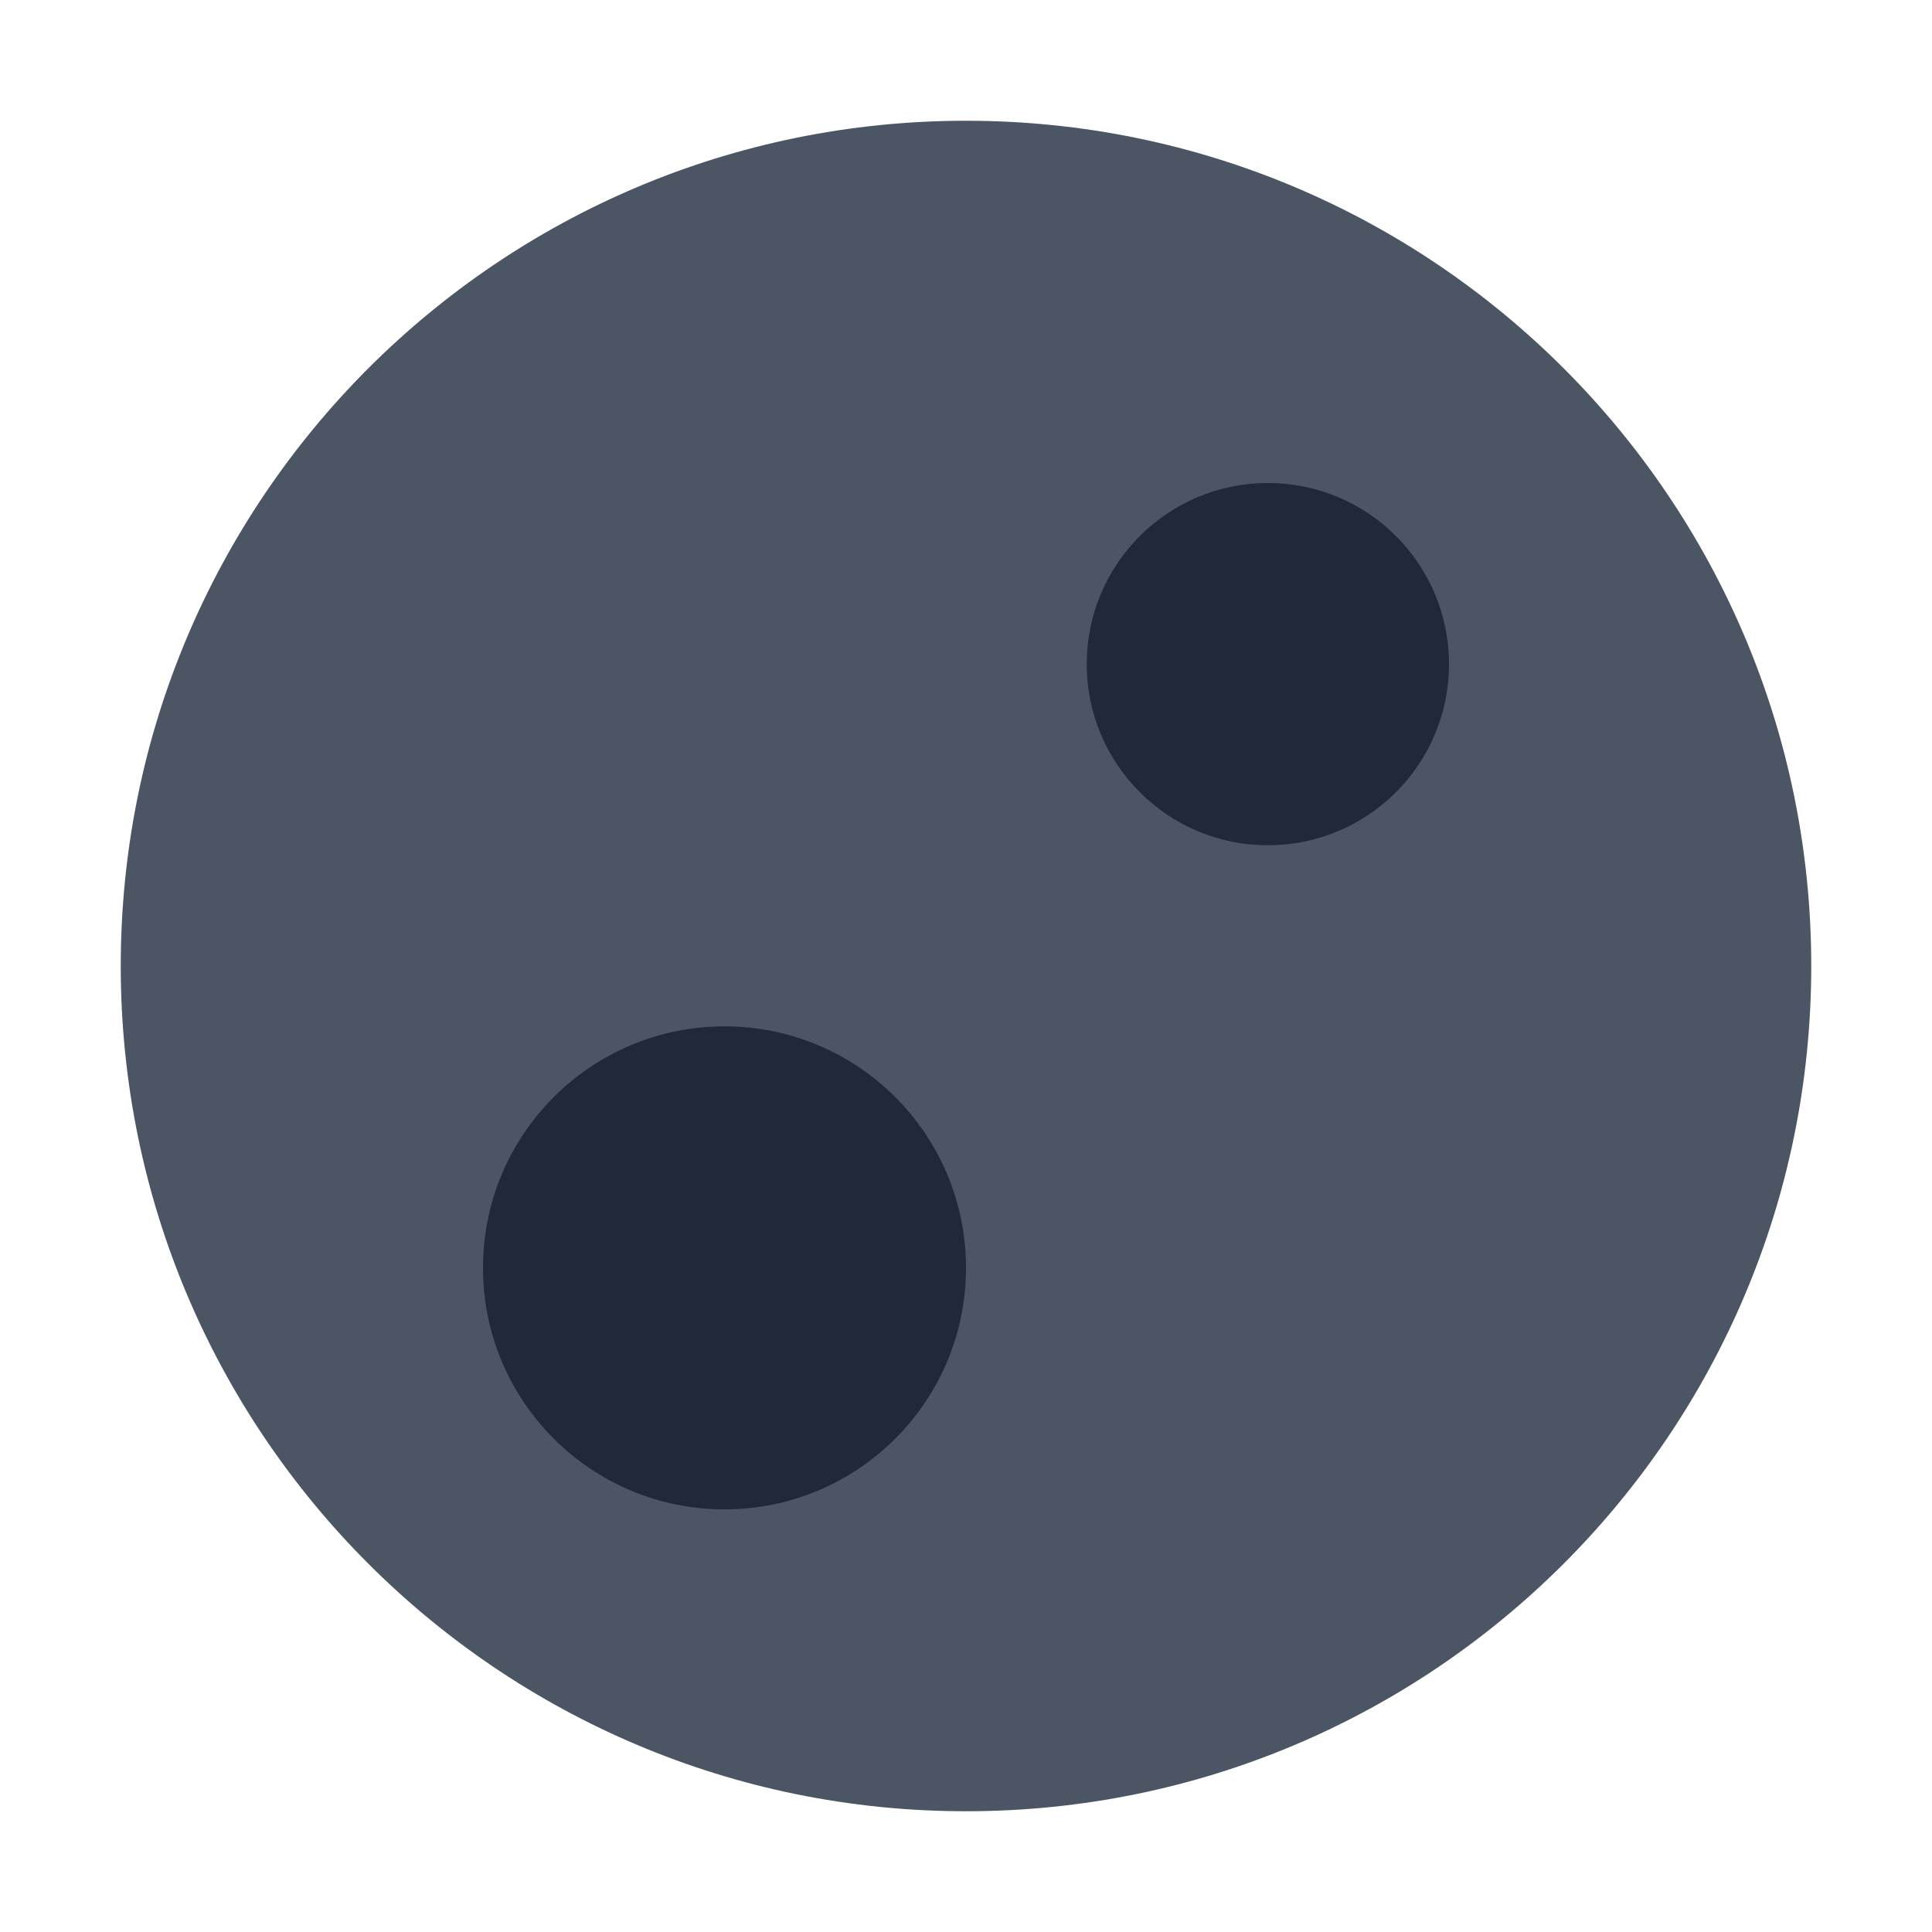
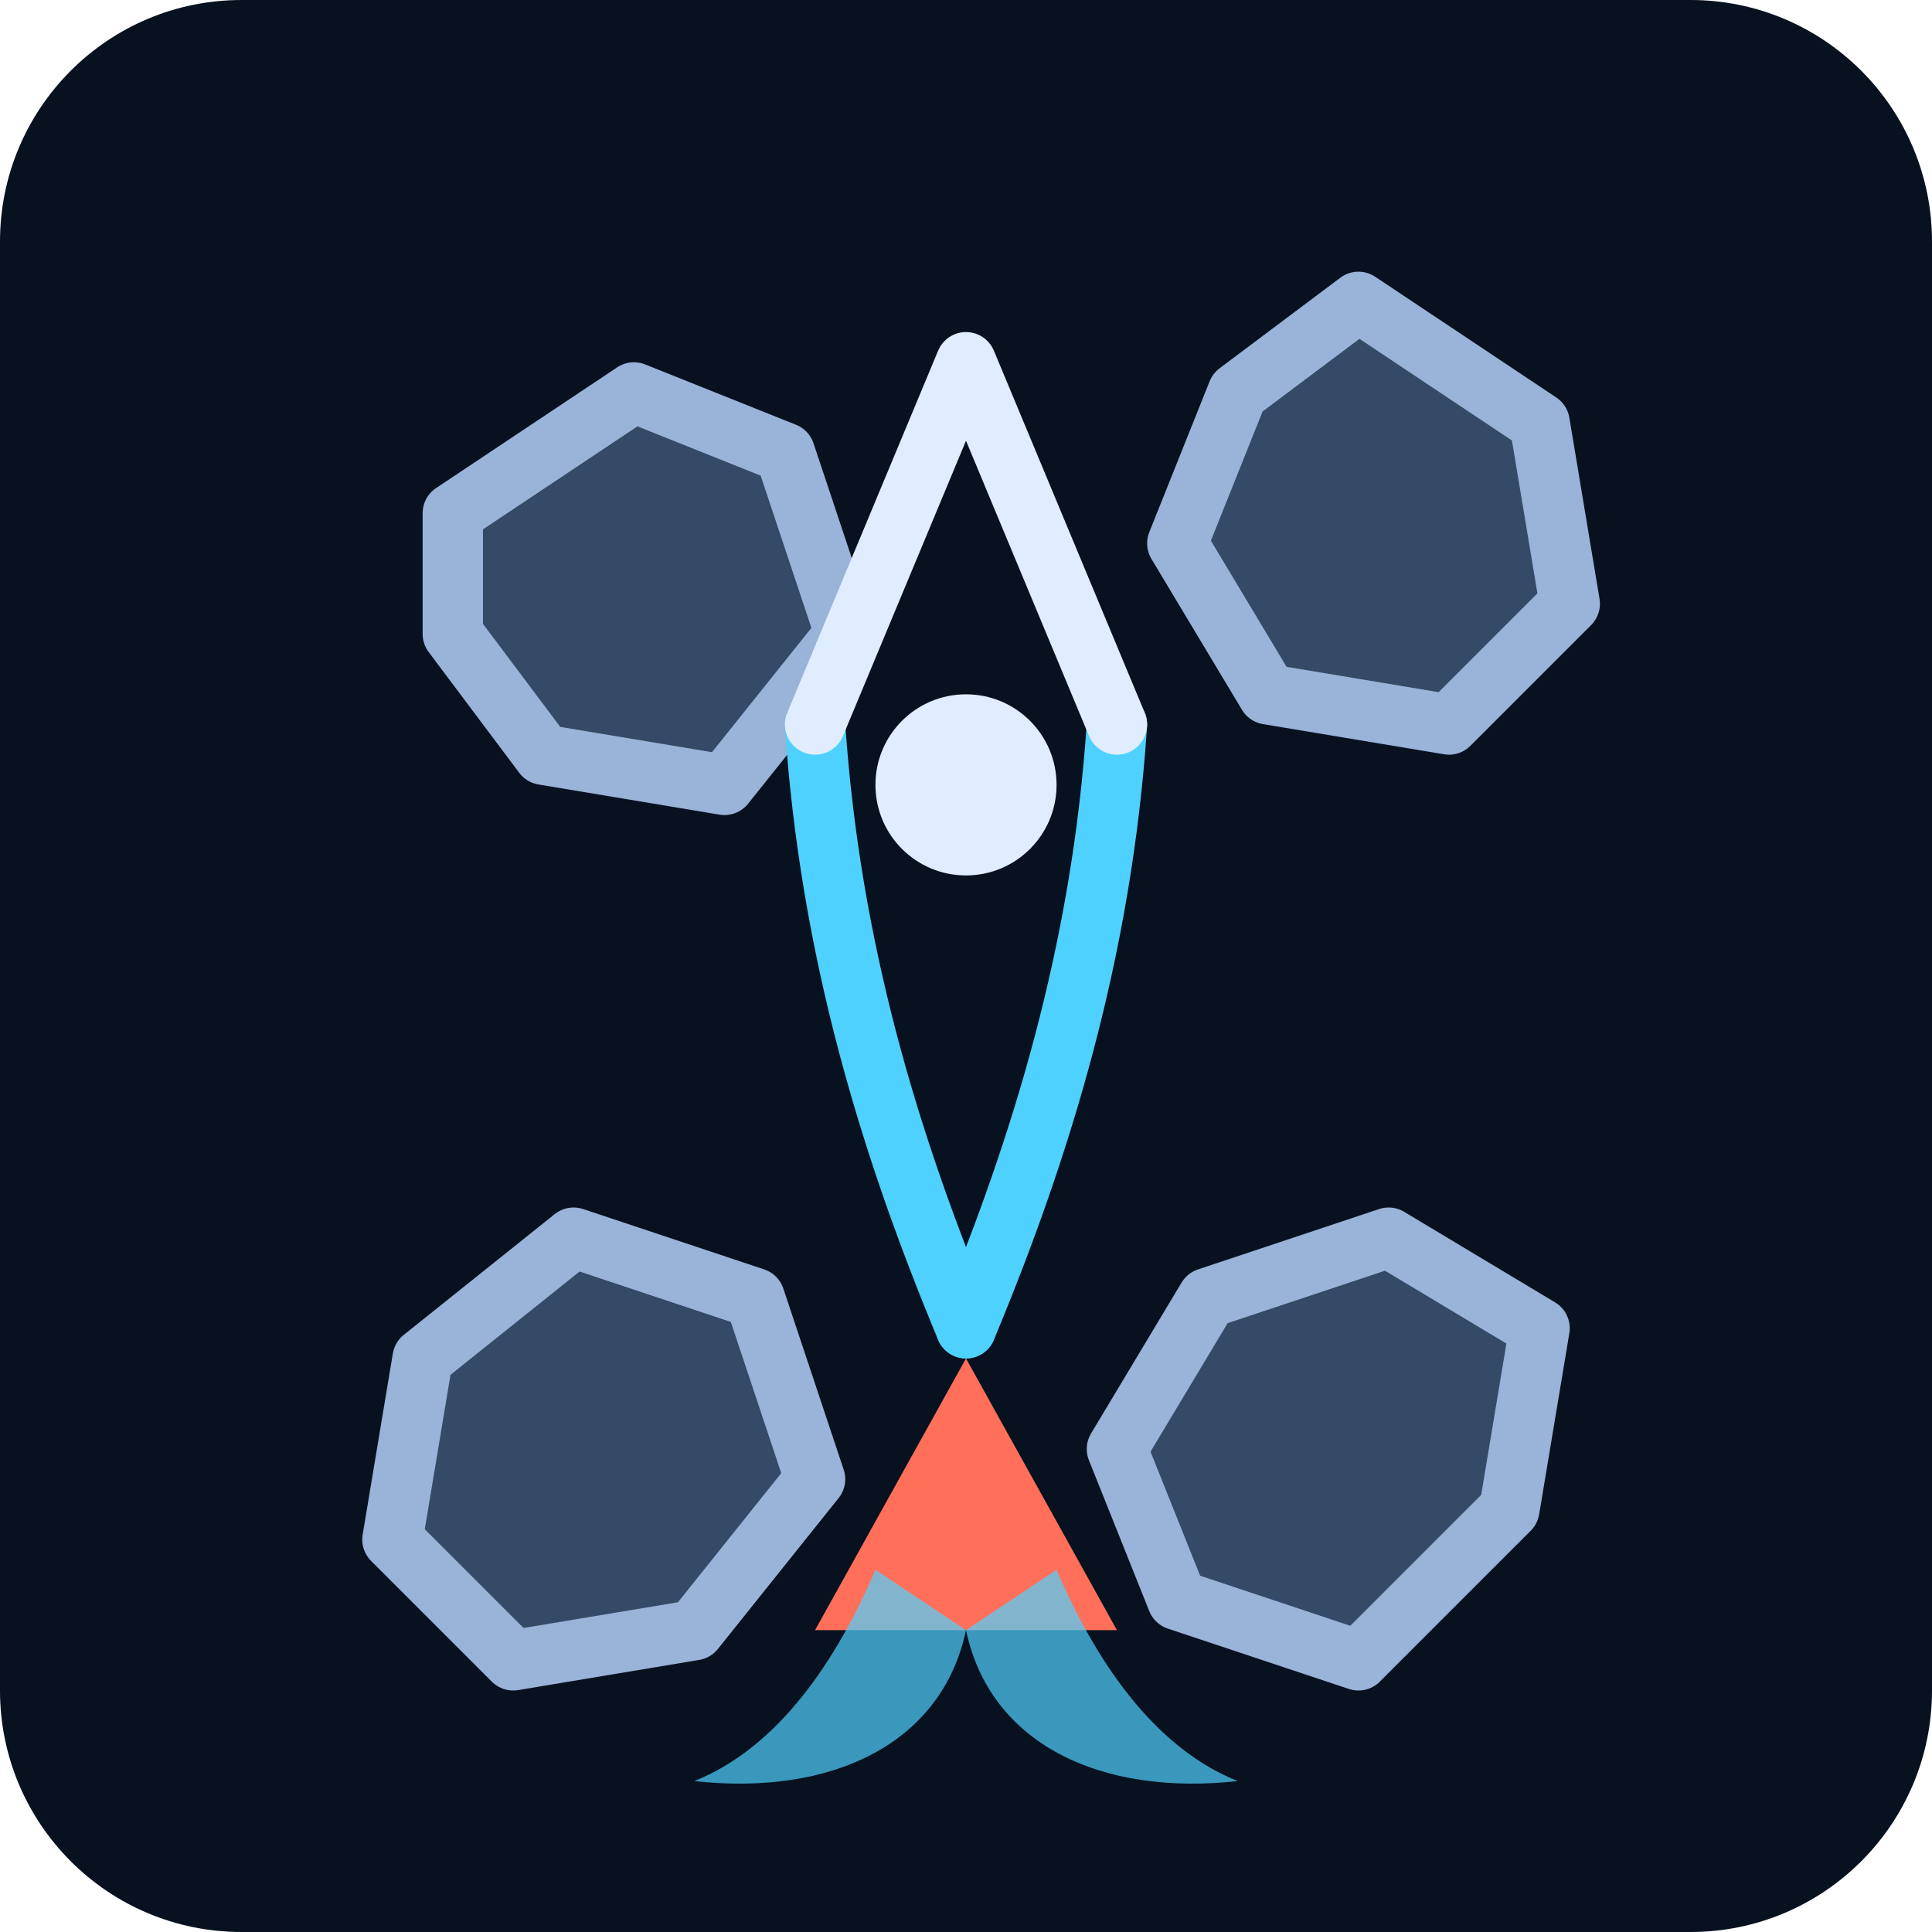
- <svg xmlns="http://www.w3.org/2000/svg" viewBox="0 0 64 64">
-   <circle cx="32" cy="32" r="28" fill="#4B5563" />
-   <circle cx="42" cy="22" r="6" fill="#1F2937" />
-   <circle cx="24" cy="42" r="8" fill="#1F2937" />
+ <svg xmlns="http://www.w3.org/2000/svg" viewBox="0 0 64 64" role="img" aria-labelledby="title desc">
+   <rect width="64" height="64" rx="8" fill="#08111f" />
+   <g fill="#354a66" stroke="#99b3d9" stroke-width="2" stroke-linejoin="round">
+     <path d="M15 17l6-4 5 2 2 6-4 5-6-1-3-4z" />
+     <path d="M45 10l6 4 1 6-4 4-6-1-3-5 2-5z" />
+     <path d="M46 41l5 3-1 6-5 5-6-2-2-5 3-5z" />
+     <path d="M19 41l6 2 2 6-4 5-6 1-4-4 1-6z" />
+   </g>
+   <g fill="none" stroke-linecap="round" stroke-width="2">
+     <path d="M32 44c2.5-6 4.5-12.5 5-20" stroke="#4fd1ff" />
+     <path d="M32 44c-2.5-6-4.5-12.5-5-20" stroke="#4fd1ff" />
+     <path d="M27 24l5-12 5 12" stroke="#e0ecff" stroke-linejoin="round" />
+   </g>
+   <path d="M32 45l-5 9h10z" fill="#ff6f59" />
+   <circle cx="32" cy="26" r="3" fill="#e0ecff" />
+   <path d="M29 52c-1.5 3.5-3.5 6-6 7 4.5.5 8.2-1.2 9-5z" fill="#4fd1ff" opacity="0.7" />
+   <path d="M35 52c1.5 3.5 3.5 6 6 7-4.5.5-8.2-1.2-9-5z" fill="#4fd1ff" opacity="0.7" />
</svg>
